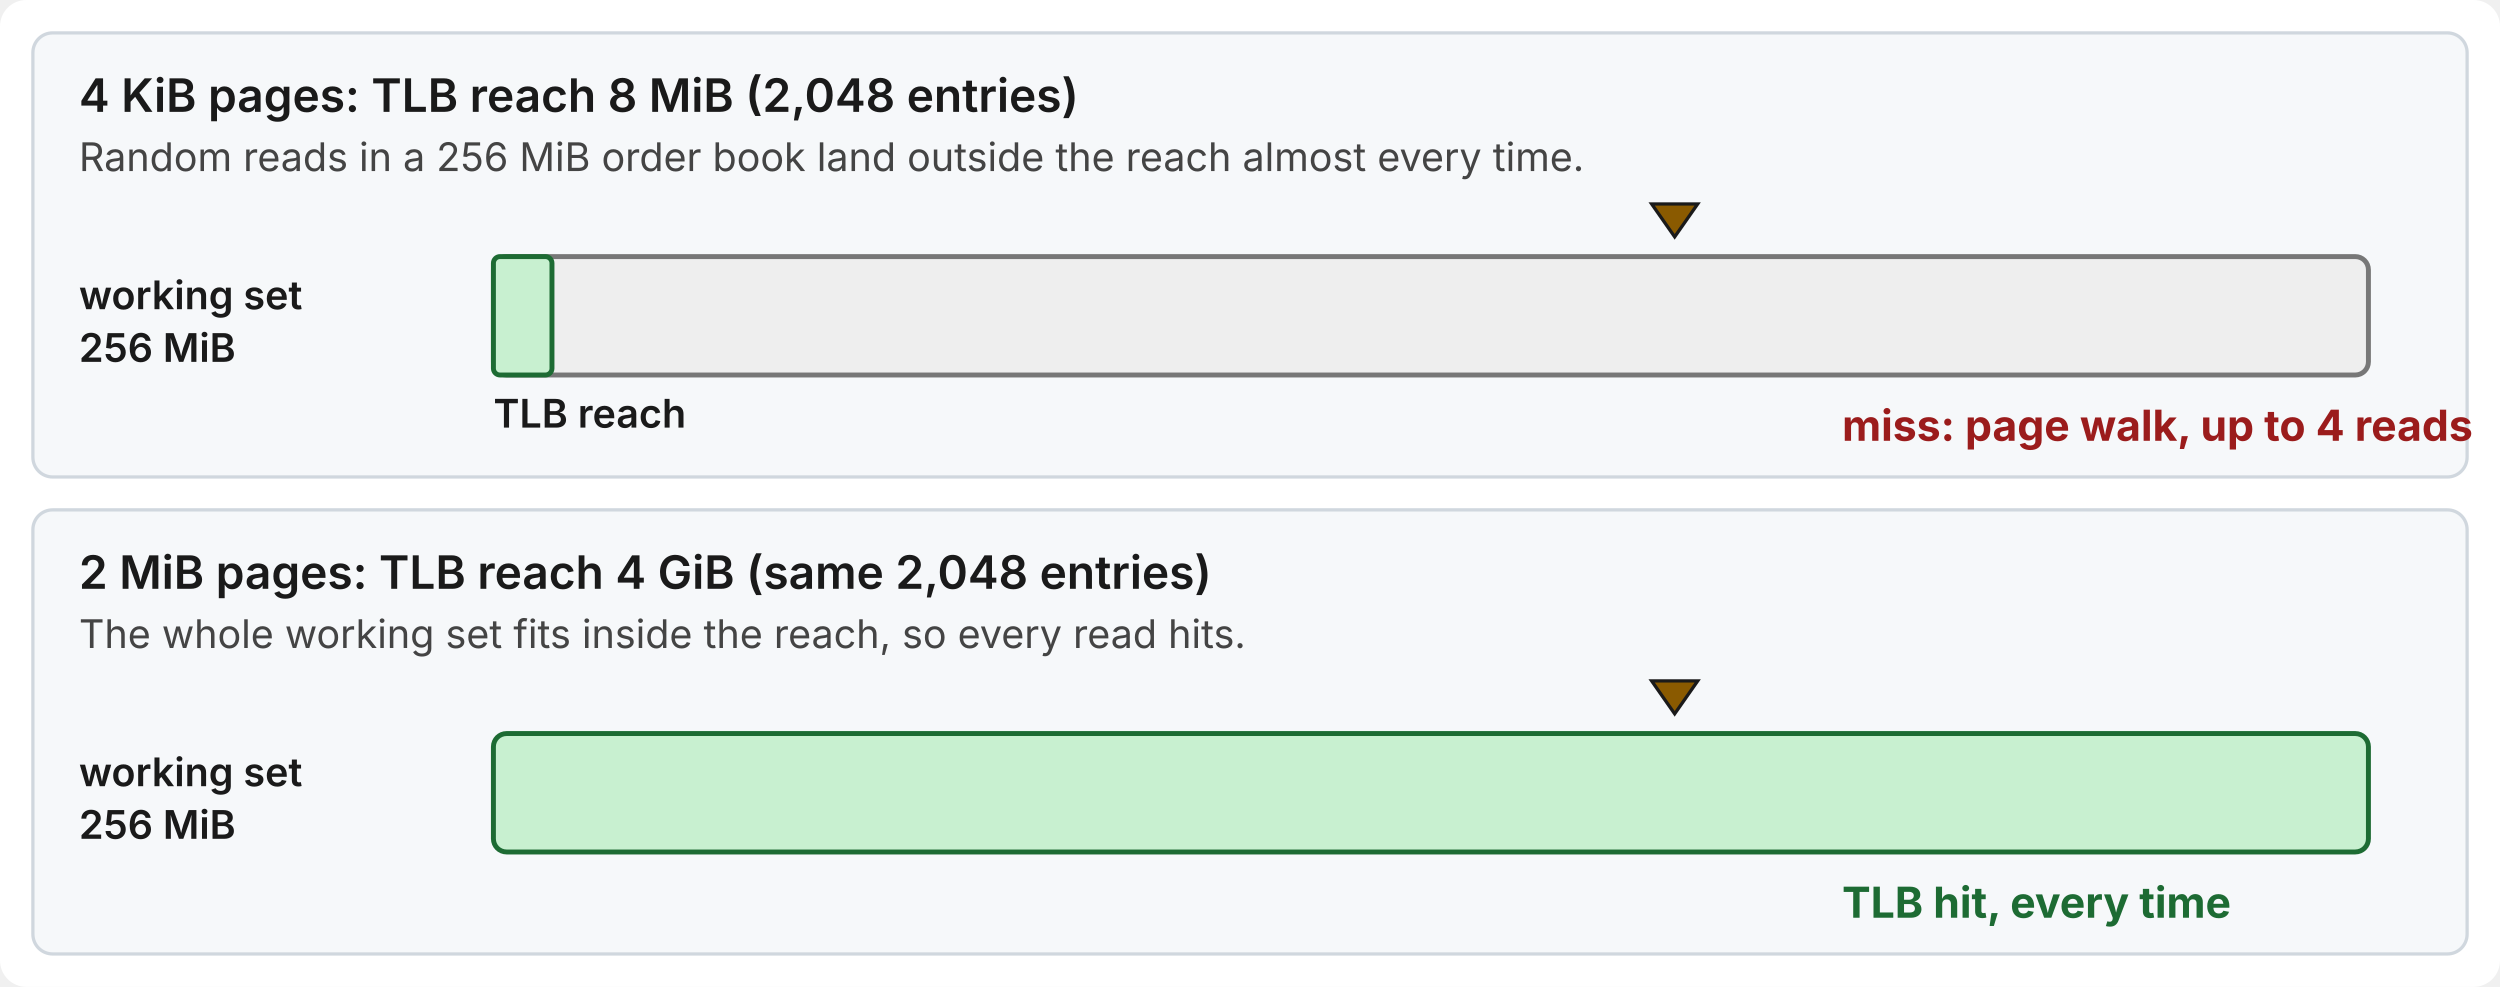
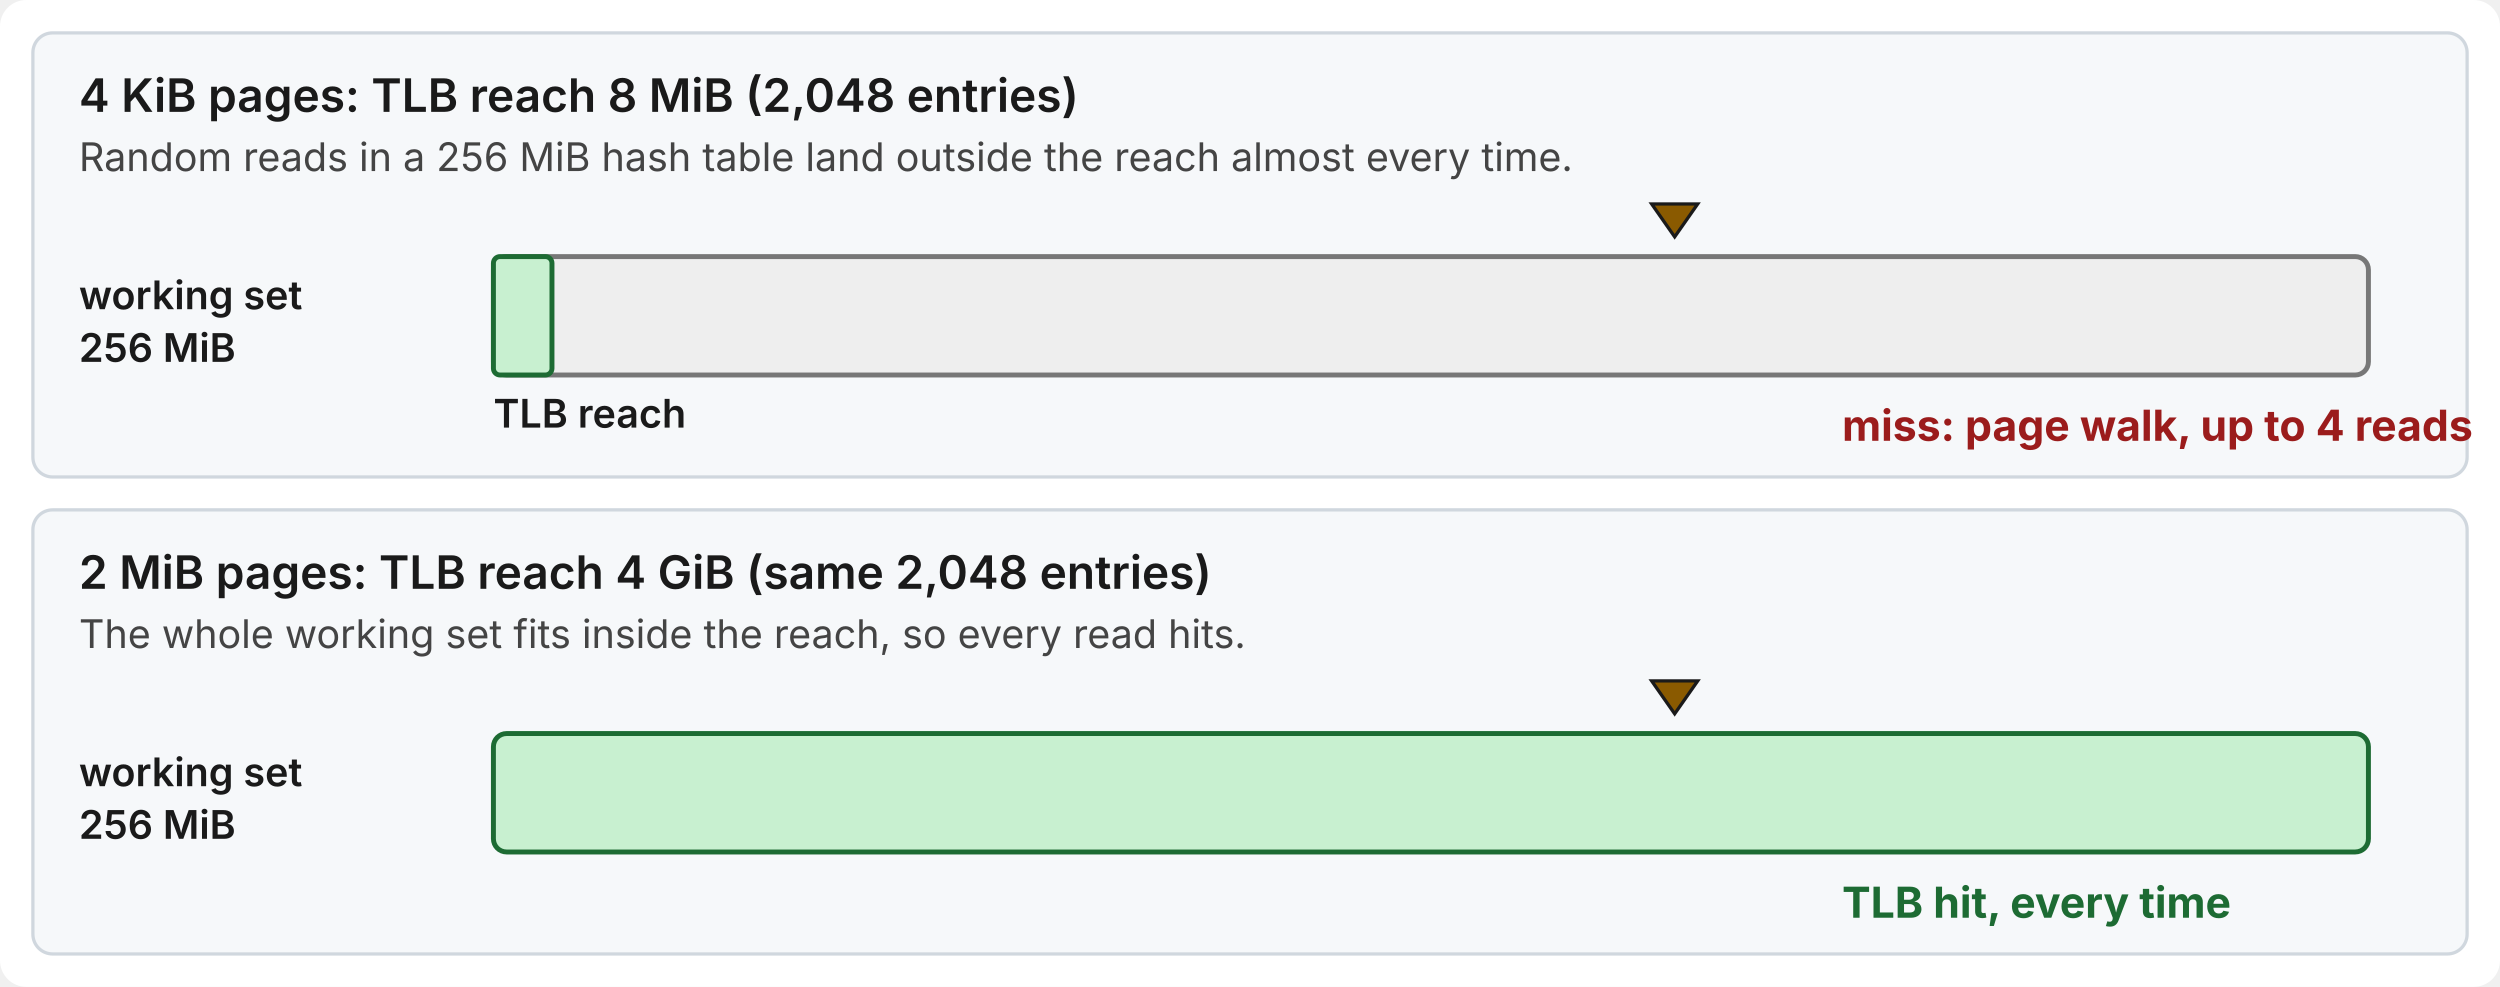
<svg xmlns="http://www.w3.org/2000/svg" viewBox="0 0 760 300" width="760" height="300" role="img" aria-labelledby="t d">
  <style>
  .bg { fill: #ffffff; }
  .lane { fill: #f6f8fa; stroke: #d0d7de; }
  .ws { fill: #eeeeee; stroke: #777777; stroke-width: 1.5; }
  .reach { fill: #c8f0d0; stroke: #1d6b33; stroke-width: 1.5; }
  .cap { font: 600 14px system-ui, -apple-system, "Segoe UI", sans-serif; fill: #1a1a1a; }
  .sub { font: 12px system-ui, -apple-system, "Segoe UI", sans-serif; fill: #444444; }
  .lbl { font: 600 12px system-ui, -apple-system, "Segoe UI", sans-serif; fill: #1a1a1a; }
  .hit { font: 700 13px system-ui, -apple-system, "Segoe UI", sans-serif; fill: #1d6b33; }
  .miss { font: 700 13px system-ui, -apple-system, "Segoe UI", sans-serif; fill: #9b1c1c; }
  .ptr { fill: #8a5a00; stroke: #1a1a1a; stroke-width: 1; }
  .p { transform: translateX(359.1px); animation: move 8s step-end infinite; }
  .h { opacity: 0; animation: showhit 8s step-end infinite; }
  .m { opacity: 1; animation: showmiss 8s step-end infinite; }
  @keyframes move {
    0.00%, 12.49% { transform: translateX(296.4px); }
    12.50%, 24.99% { transform: translateX(490.2px); }
    25.00%, 37.49% { transform: translateX(8.6px); }
    37.50%, 49.99% { transform: translateX(250.8px); }
    50.00%, 62.49% { transform: translateX(444.6px); }
    62.50%, 74.99% { transform: translateX(131.1px); }
    75.00%, 87.49% { transform: translateX(11.4px); }
    87.50%, 99.99% { transform: translateX(359.1px); }
  }
  @keyframes showhit {
    0.00%, 12.49% { opacity: 0; }
    12.50%, 24.99% { opacity: 0; }
    25.00%, 37.49% { opacity: 1; }
    37.50%, 49.99% { opacity: 0; }
    50.00%, 62.49% { opacity: 0; }
    62.50%, 74.99% { opacity: 0; }
    75.00%, 87.49% { opacity: 1; }
    87.50%, 99.99% { opacity: 0; }
  }
  @keyframes showmiss {
    0.00%, 12.49% { opacity: 1; }
    12.50%, 24.99% { opacity: 1; }
    25.00%, 37.49% { opacity: 0; }
    37.50%, 49.99% { opacity: 1; }
    50.00%, 62.49% { opacity: 1; }
    62.50%, 74.99% { opacity: 1; }
    75.00%, 87.49% { opacity: 0; }
    87.50%, 99.99% { opacity: 1; }
  }
  @media (prefers-reduced-motion: reduce) {
    .p, .h, .m { animation: none; }
  }
</style>
  <rect class="bg" x="0" y="0" width="760" height="300" rx="8" />
  <rect class="lane" x="10" y="10" width="740" height="135" rx="6" />
  <text class="cap" x="24" y="34">4 KiB pages: TLB reach 8 MiB (2,048 entries)</text>
-   <text class="sub" x="24" y="52">Random reads in a 256 MiB order book land outside the reach almost every time.</text>
+   <text class="sub" x="24" y="52">Random reads in a 256 MiB hash table land outside the reach almost every time.</text>
  <text class="lbl" x="24" y="94">working set</text>
  <text class="lbl" x="24" y="110">256 MiB</text>
  <rect class="ws" x="150" y="78" width="570" height="36" rx="4" />
  <rect class="reach" x="150" y="78" width="17.8" height="36" rx="2" />
  <text class="lbl" x="150" y="130">TLB reach</text>
  <polygon class="ptr p" points="150,72 143,62 157,62" />
  <text class="hit h" x="560" y="134">TLB hit</text>
  <text class="miss m" x="560" y="134">miss: page walk, up to 4 reads</text>
  <rect class="lane" x="10" y="155" width="740" height="135" rx="6" />
  <text class="cap" x="24" y="179">2 MiB pages: TLB reach 4 GiB (same 2,048 entries)</text>
  <text class="sub" x="24" y="197">The whole working set fits inside the reach, so every read hits.</text>
  <text class="lbl" x="24" y="239">working set</text>
  <text class="lbl" x="24" y="255">256 MiB</text>
  <rect class="reach" x="150" y="223" width="570" height="36" rx="4" />
  <polygon class="ptr p" points="150,217 143,207 157,207" />
  <text class="hit" x="560" y="279">TLB hit, every time</text>
</svg>
